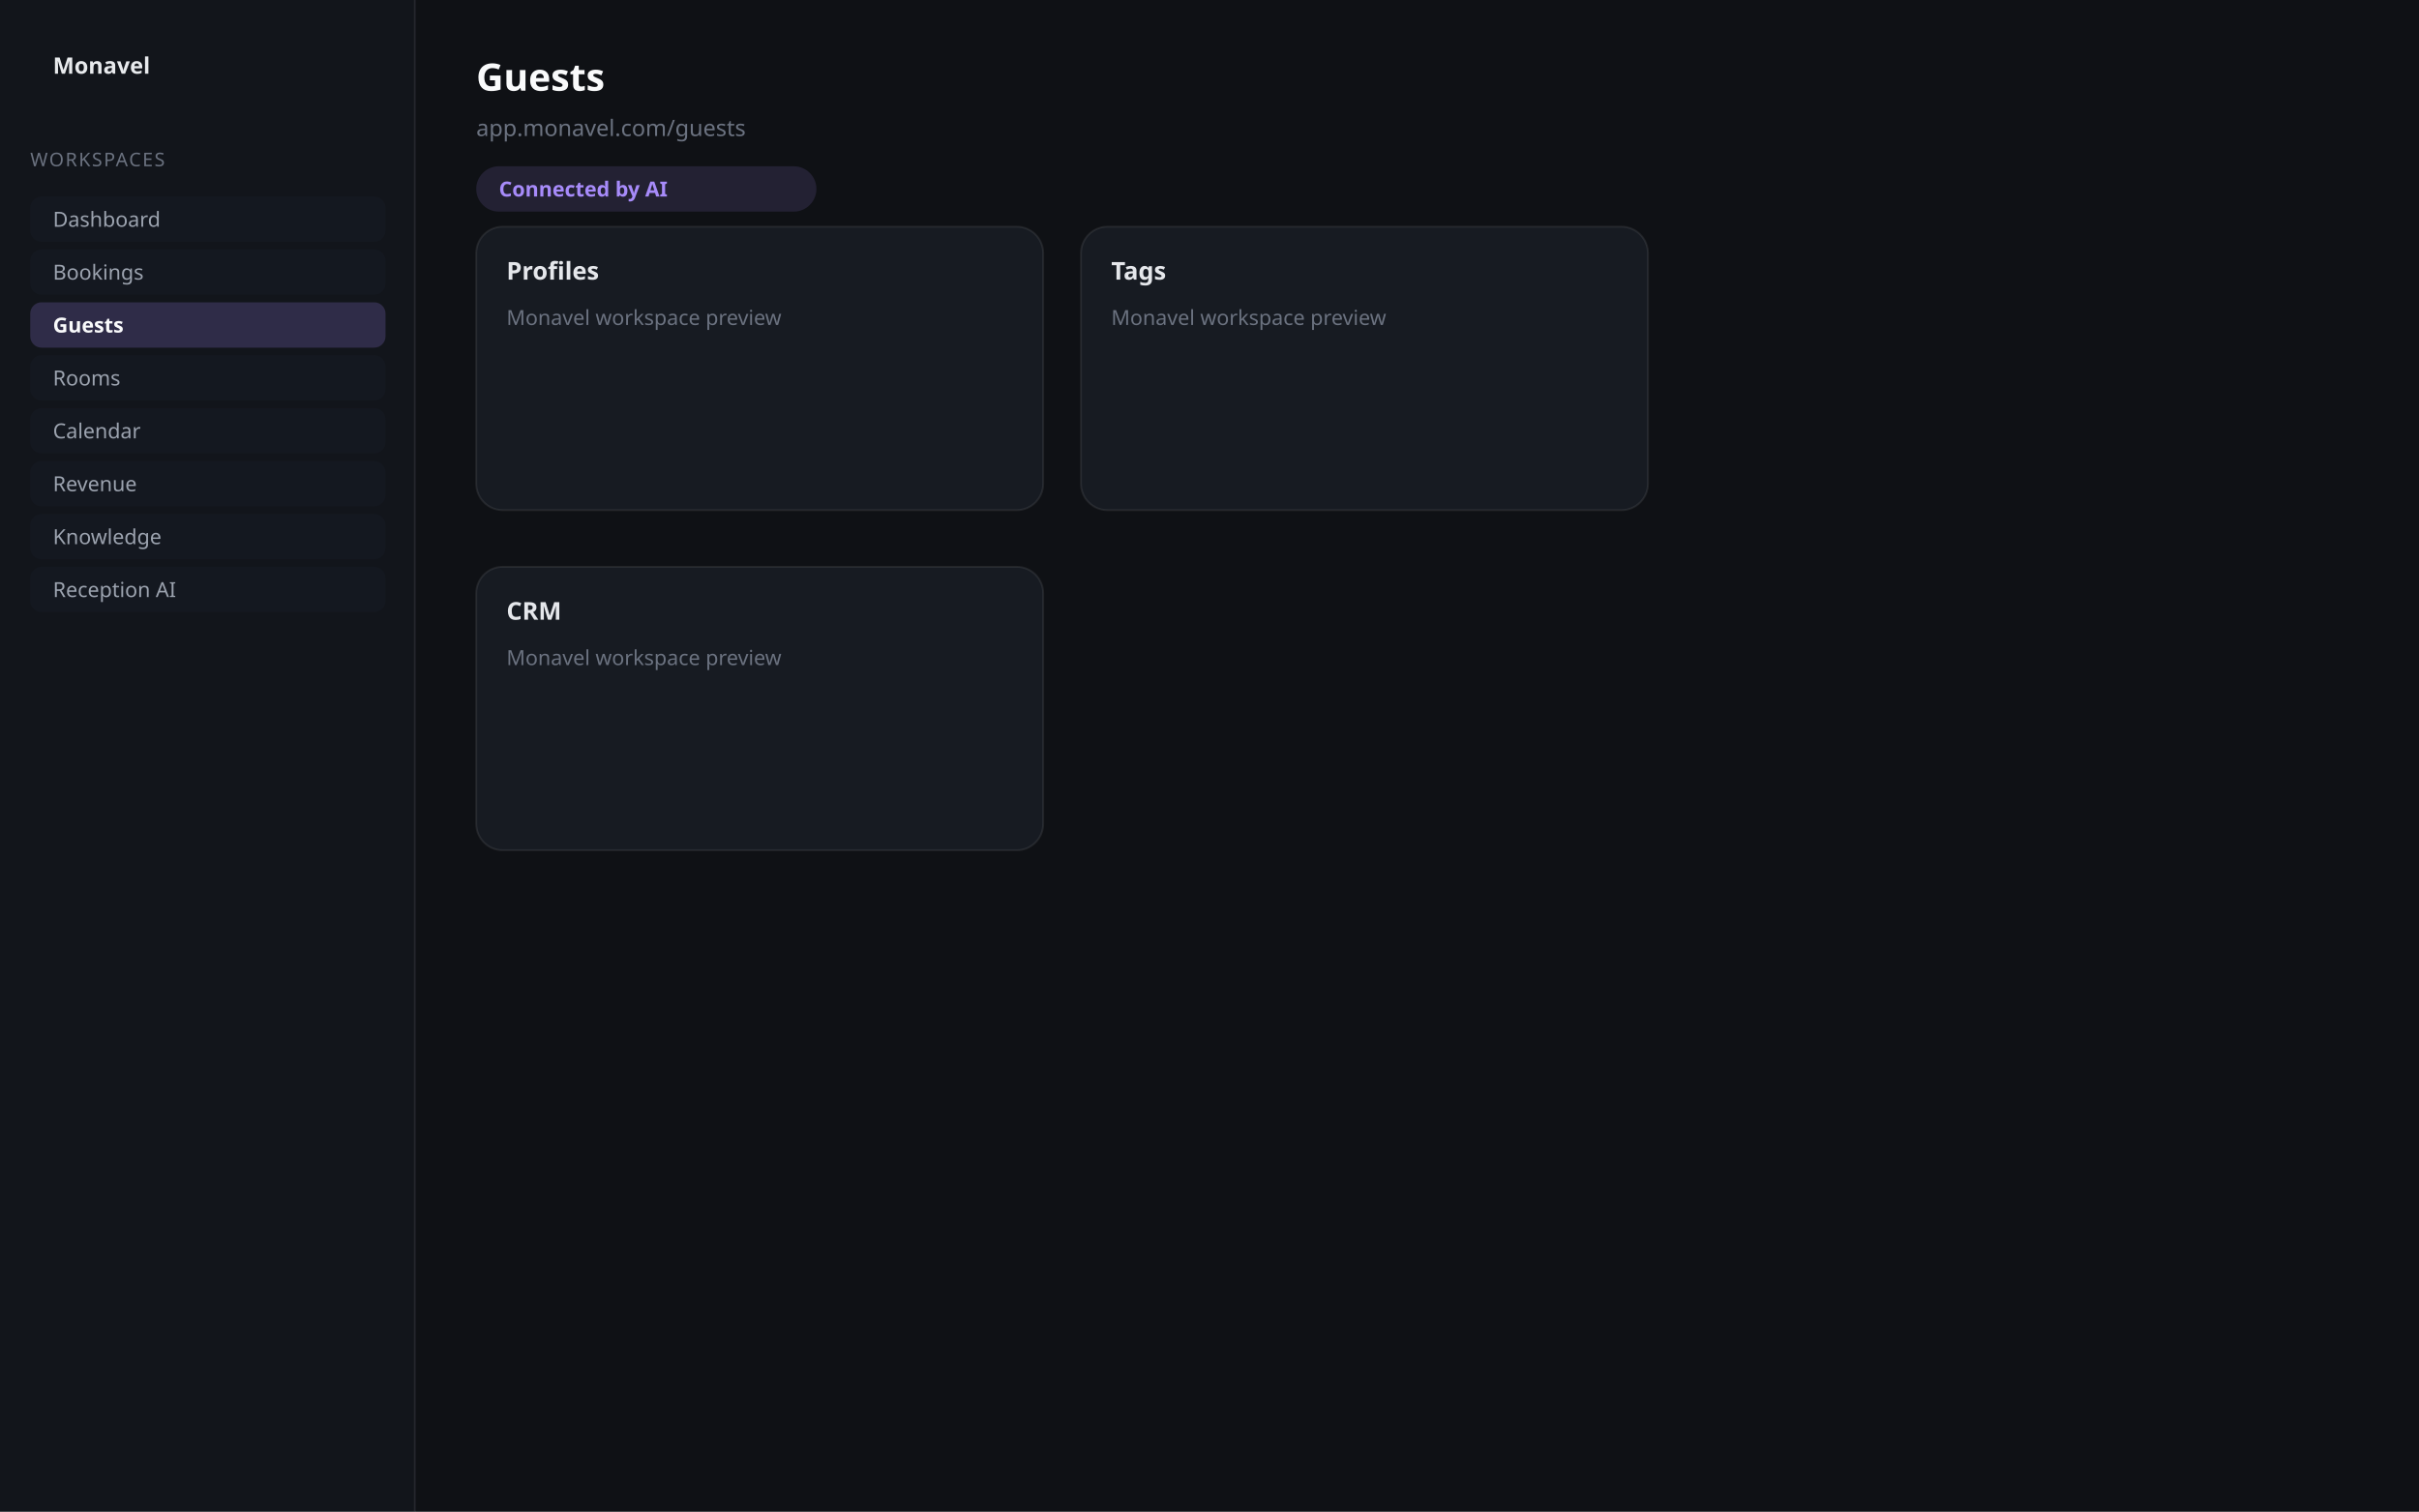
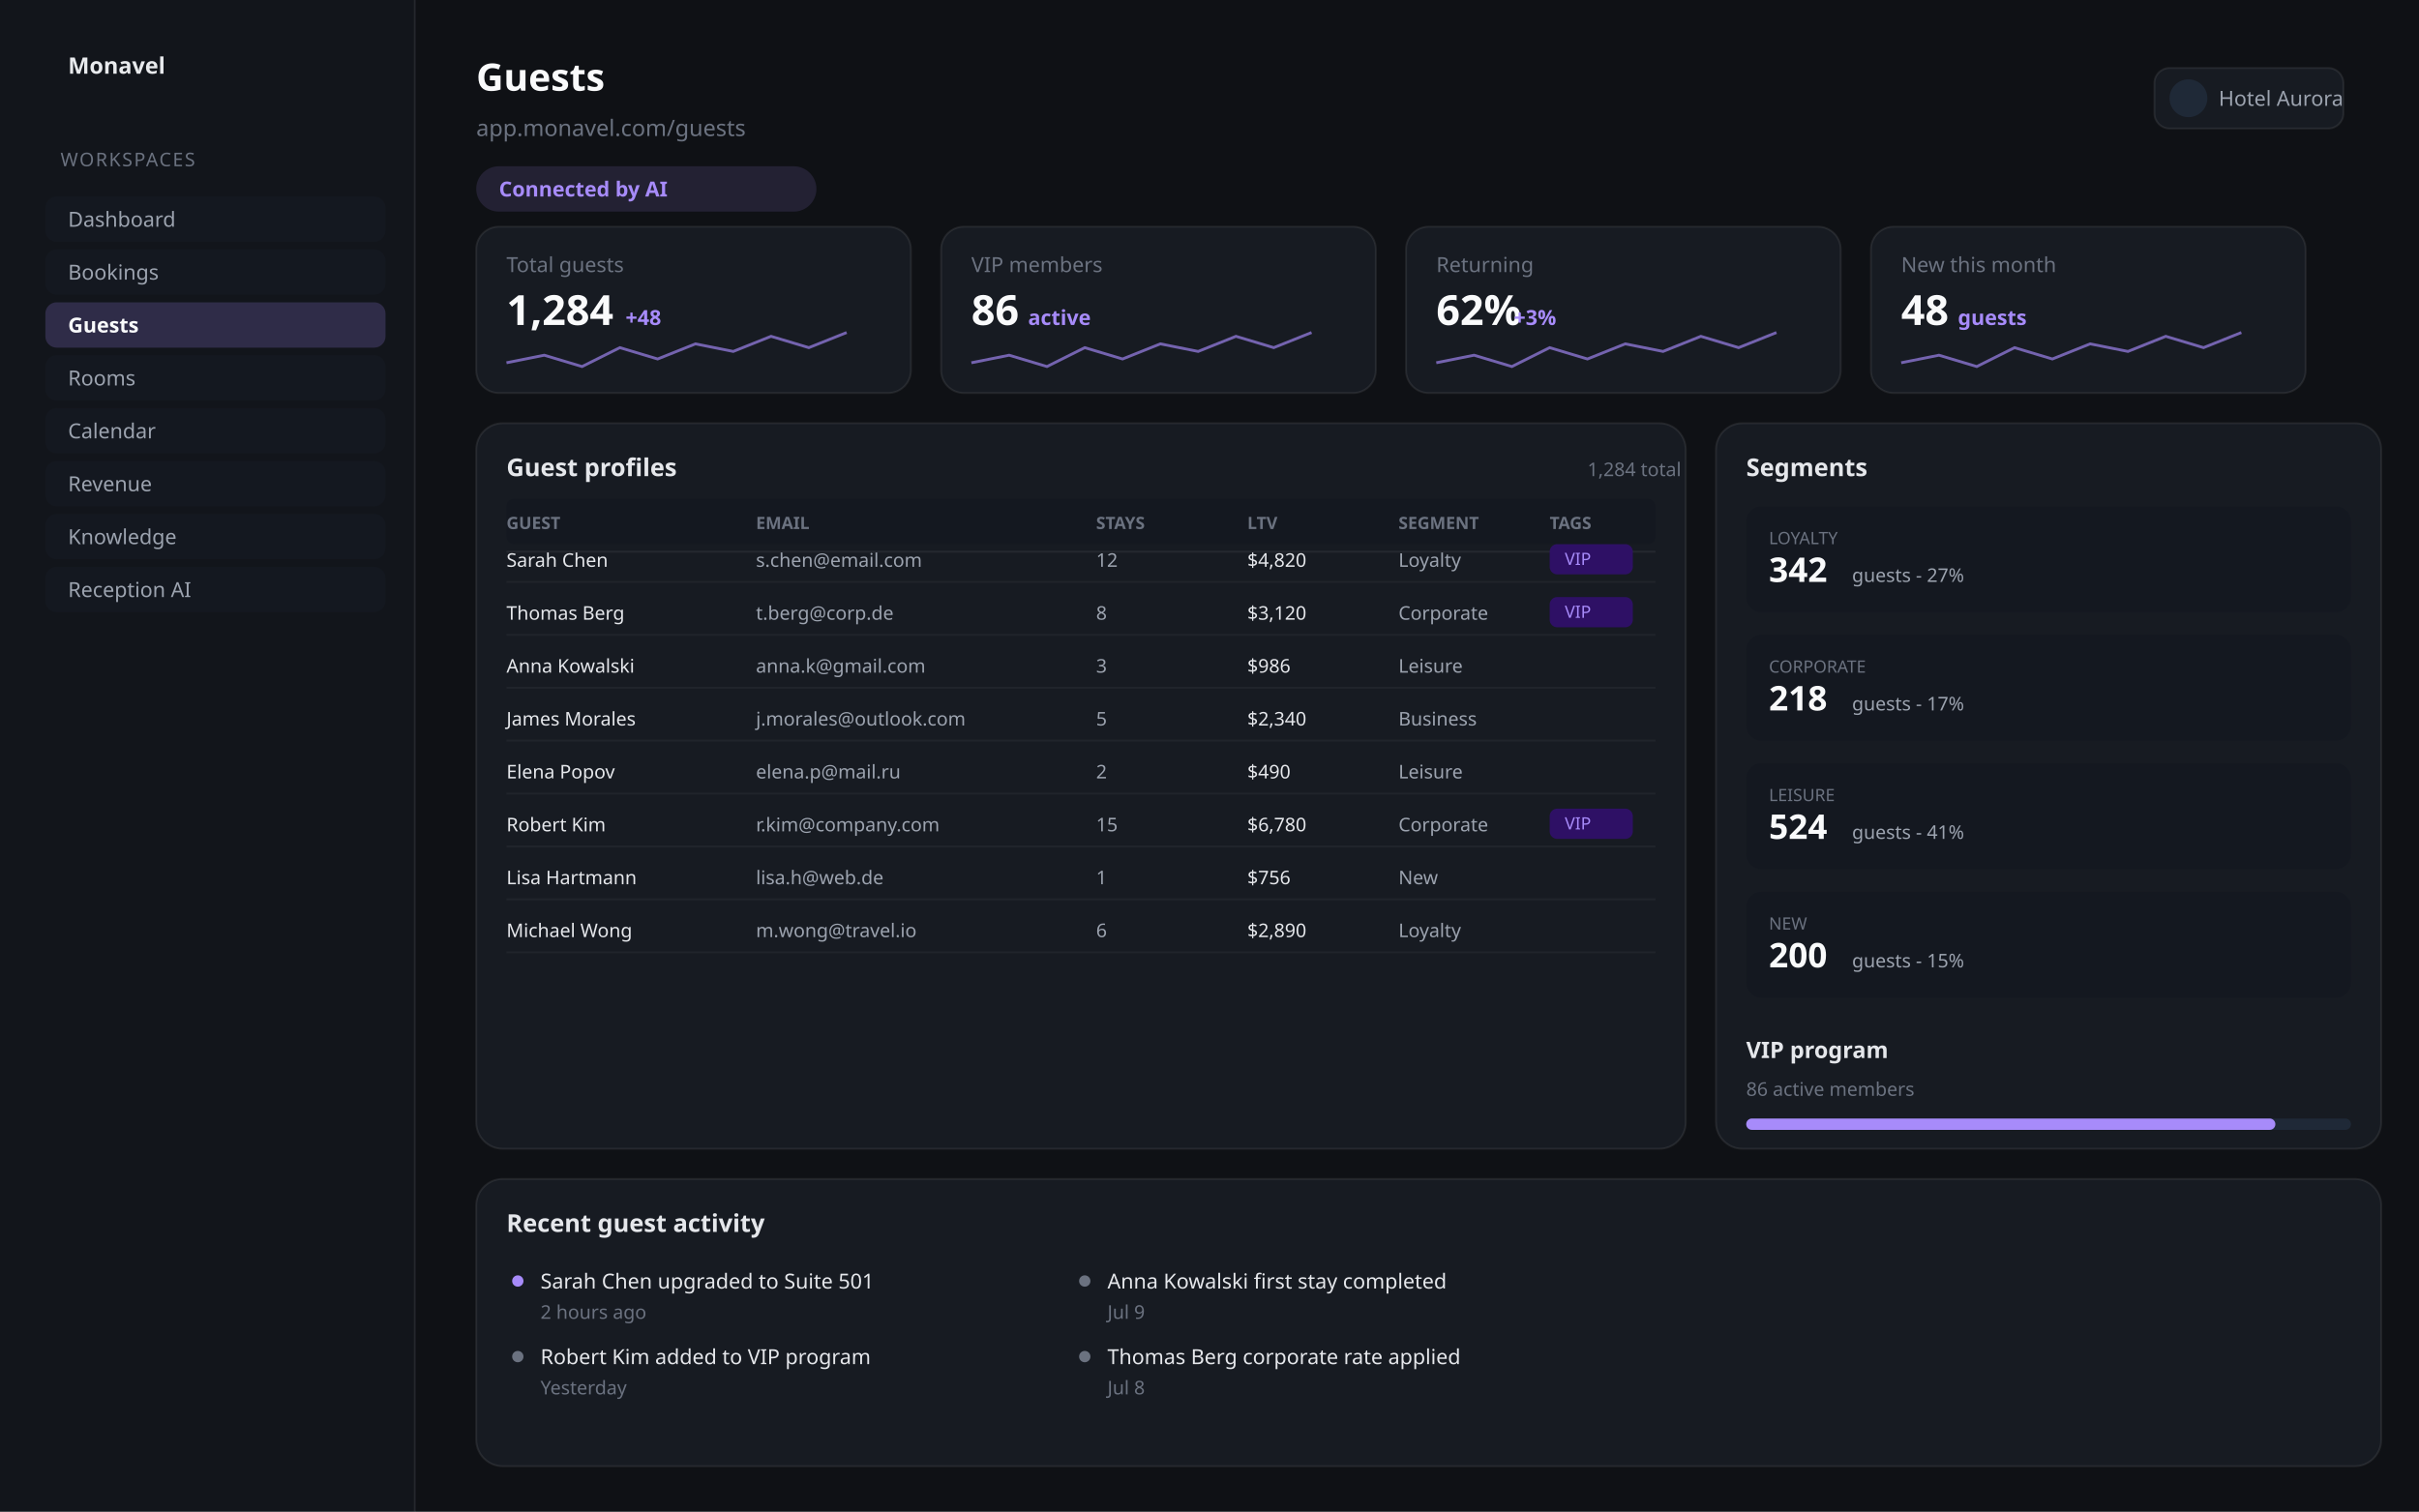
<svg xmlns="http://www.w3.org/2000/svg" width="1280" height="800" viewBox="0 0 1280 800" fill="none">
  <rect width="1280" height="800" fill="#0f1115" />
  <rect x="0" y="0" width="220" height="800" fill="#12151b" />
  <rect x="219" y="0" width="1" height="800" fill="#ffffff" opacity="0.08" />
-   <text x="28" y="39" fill="#e8eaed" font-family="system-ui,sans-serif" font-size="12" font-weight="600">Monavel</text>
-   <text x="16" y="88" fill="#6b7280" font-family="system-ui,sans-serif" font-size="10" letter-spacing="0.08em">WORKSPACES</text>
-   <rect x="16" y="104" width="188" height="24" rx="6" fill="#141820" />
-   <text x="28" y="120" fill="#9ca3af" font-family="system-ui,sans-serif" font-size="11" font-weight="400">Dashboard</text>
-   <rect x="16" y="132" width="188" height="24" rx="6" fill="#141820" />
-   <text x="28" y="148" fill="#9ca3af" font-family="system-ui,sans-serif" font-size="11" font-weight="400">Bookings</text>
-   <rect x="16" y="160" width="188" height="24" rx="6" fill="#a78bfa33" />
-   <text x="28" y="176" fill="#f9fafb" font-family="system-ui,sans-serif" font-size="11" font-weight="600">Guests</text>
-   <rect x="16" y="188" width="188" height="24" rx="6" fill="#141820" />
-   <text x="28" y="204" fill="#9ca3af" font-family="system-ui,sans-serif" font-size="11" font-weight="400">Rooms</text>
-   <rect x="16" y="216" width="188" height="24" rx="6" fill="#141820" />
-   <text x="28" y="232" fill="#9ca3af" font-family="system-ui,sans-serif" font-size="11" font-weight="400">Calendar</text>
-   <rect x="16" y="244" width="188" height="24" rx="6" fill="#141820" />
-   <text x="28" y="260" fill="#9ca3af" font-family="system-ui,sans-serif" font-size="11" font-weight="400">Revenue</text>
-   <rect x="16" y="272" width="188" height="24" rx="6" fill="#141820" />
-   <text x="28" y="288" fill="#9ca3af" font-family="system-ui,sans-serif" font-size="11" font-weight="400">Knowledge</text>
-   <rect x="16" y="300" width="188" height="24" rx="6" fill="#141820" />
-   <text x="28" y="316" fill="#9ca3af" font-family="system-ui,sans-serif" font-size="11" font-weight="400">Reception AI</text>
+   <text x="36" y="39" fill="#e8eaed" font-family="system-ui,sans-serif" font-size="12" font-weight="600">Monavel</text>
+   <text x="32" y="88" fill="#6b7280" font-family="system-ui,sans-serif" font-size="10" letter-spacing="0.08em">WORKSPACES</text>
+   <rect x="24" y="104" width="180" height="24" rx="6" fill="#141820" />
+   <text x="36" y="120" fill="#9ca3af" font-family="system-ui,sans-serif" font-size="11" font-weight="400">Dashboard</text>
+   <rect x="24" y="132" width="180" height="24" rx="6" fill="#141820" />
+   <text x="36" y="148" fill="#9ca3af" font-family="system-ui,sans-serif" font-size="11" font-weight="400">Bookings</text>
+   <rect x="24" y="160" width="180" height="24" rx="6" fill="#a78bfa33" />
+   <text x="36" y="176" fill="#f9fafb" font-family="system-ui,sans-serif" font-size="11" font-weight="600">Guests</text>
+   <rect x="24" y="188" width="180" height="24" rx="6" fill="#141820" />
+   <text x="36" y="204" fill="#9ca3af" font-family="system-ui,sans-serif" font-size="11" font-weight="400">Rooms</text>
+   <rect x="24" y="216" width="180" height="24" rx="6" fill="#141820" />
+   <text x="36" y="232" fill="#9ca3af" font-family="system-ui,sans-serif" font-size="11" font-weight="400">Calendar</text>
+   <rect x="24" y="244" width="180" height="24" rx="6" fill="#141820" />
+   <text x="36" y="260" fill="#9ca3af" font-family="system-ui,sans-serif" font-size="11" font-weight="400">Revenue</text>
+   <rect x="24" y="272" width="180" height="24" rx="6" fill="#141820" />
+   <text x="36" y="288" fill="#9ca3af" font-family="system-ui,sans-serif" font-size="11" font-weight="400">Knowledge</text>
+   <rect x="24" y="300" width="180" height="24" rx="6" fill="#141820" />
+   <text x="36" y="316" fill="#9ca3af" font-family="system-ui,sans-serif" font-size="11" font-weight="400">Reception AI</text>
  <rect x="220" y="0" width="1060" height="800" fill="#0f1115" />
  <text x="252" y="48" fill="#f9fafb" font-family="system-ui,sans-serif" font-size="20" font-weight="600">Guests</text>
  <text x="252" y="72" fill="#6b7280" font-family="system-ui,sans-serif" font-size="12">app.monavel.com/guests</text>
  <rect x="252" y="88" width="180" height="24" rx="12" fill="#a78bfa22" />
  <text x="264" y="104" fill="#a78bfa" font-family="system-ui,sans-serif" font-size="11" font-weight="600">Connected by AI</text>
-   <rect x="252" y="120" width="300" height="150" rx="14" fill="#171b22" stroke="#ffffff" stroke-opacity="0.08" />
-   <text x="268" y="148" fill="#e5e7eb" font-family="system-ui,sans-serif" font-size="13" font-weight="600">Profiles</text>
-   <text x="268" y="172" fill="#6b7280" font-family="system-ui,sans-serif" font-size="11">Monavel workspace preview</text>
-   <rect x="572" y="120" width="300" height="150" rx="14" fill="#171b22" stroke="#ffffff" stroke-opacity="0.08" />
-   <text x="588" y="148" fill="#e5e7eb" font-family="system-ui,sans-serif" font-size="13" font-weight="600">Tags</text>
-   <text x="588" y="172" fill="#6b7280" font-family="system-ui,sans-serif" font-size="11">Monavel workspace preview</text>
-   <rect x="252" y="300" width="300" height="150" rx="14" fill="#171b22" stroke="#ffffff" stroke-opacity="0.08" />
-   <text x="268" y="328" fill="#e5e7eb" font-family="system-ui,sans-serif" font-size="13" font-weight="600">CRM</text>
-   <text x="268" y="352" fill="#6b7280" font-family="system-ui,sans-serif" font-size="11">Monavel workspace preview</text>
+   <rect x="1140" y="36" width="100" height="32" rx="8" fill="#171b22" stroke="#ffffff" stroke-opacity="0.08" />
+   <circle cx="1158" cy="52" r="10" fill="#1f2937" />
+   <text x="1174" y="56" fill="#9ca3af" font-family="system-ui,sans-serif" font-size="11">Hotel Aurora</text>
+   <rect x="252" y="120" width="230" height="88" rx="12" fill="#171b22" stroke="#ffffff" stroke-opacity="0.08" />
+   <text x="268" y="144" fill="#6b7280" font-family="system-ui,sans-serif" font-size="11">Total guests</text>
+   <text x="268" y="172" fill="#f9fafb" font-family="system-ui,sans-serif" font-size="22" font-weight="600">1,284</text>
+   <text x="331" y="172" fill="#a78bfa" font-family="system-ui,sans-serif" font-size="11" font-weight="600">+48</text>
+   <polyline points="268,192 288,188 308,194 328,184 348,190 368,182 388,186 408,178 428,184 448,176" fill="none" stroke="#a78bfa" stroke-width="1.5" stroke-opacity="0.65" />
+   <rect x="498" y="120" width="230" height="88" rx="12" fill="#171b22" stroke="#ffffff" stroke-opacity="0.08" />
+   <text x="514" y="144" fill="#6b7280" font-family="system-ui,sans-serif" font-size="11">VIP members</text>
+   <text x="514" y="172" fill="#f9fafb" font-family="system-ui,sans-serif" font-size="22" font-weight="600">86</text>
+   <text x="544" y="172" fill="#a78bfa" font-family="system-ui,sans-serif" font-size="11" font-weight="600">active</text>
+   <polyline points="514,192 534,188 554,194 574,184 594,190 614,182 634,186 654,178 674,184 694,176" fill="none" stroke="#a78bfa" stroke-width="1.5" stroke-opacity="0.65" />
+   <rect x="744" y="120" width="230" height="88" rx="12" fill="#171b22" stroke="#ffffff" stroke-opacity="0.08" />
+   <text x="760" y="144" fill="#6b7280" font-family="system-ui,sans-serif" font-size="11">Returning</text>
+   <text x="760" y="172" fill="#f9fafb" font-family="system-ui,sans-serif" font-size="22" font-weight="600">62%</text>
+   <text x="801" y="172" fill="#a78bfa" font-family="system-ui,sans-serif" font-size="11" font-weight="600">+3%</text>
+   <polyline points="760,192 780,188 800,194 820,184 840,190 860,182 880,186 900,178 920,184 940,176" fill="none" stroke="#a78bfa" stroke-width="1.5" stroke-opacity="0.65" />
+   <rect x="990" y="120" width="230" height="88" rx="12" fill="#171b22" stroke="#ffffff" stroke-opacity="0.08" />
+   <text x="1006" y="144" fill="#6b7280" font-family="system-ui,sans-serif" font-size="11">New this month</text>
+   <text x="1006" y="172" fill="#f9fafb" font-family="system-ui,sans-serif" font-size="22" font-weight="600">48</text>
+   <text x="1036" y="172" fill="#a78bfa" font-family="system-ui,sans-serif" font-size="11" font-weight="600">guests</text>
+   <polyline points="1006,192 1026,188 1046,194 1066,184 1086,190 1106,182 1126,186 1146,178 1166,184 1186,176" fill="none" stroke="#a78bfa" stroke-width="1.5" stroke-opacity="0.65" />
+   <rect x="252" y="224" width="640" height="384" rx="14" fill="#171b22" stroke="#ffffff" stroke-opacity="0.08" />
+   <text x="268" y="252" fill="#e5e7eb" font-family="system-ui,sans-serif" font-size="13" font-weight="600">Guest profiles</text>
+   <text x="840" y="252" fill="#6b7280" font-family="system-ui,sans-serif" font-size="10">1,284 total</text>
+   <rect x="268" y="264" width="608" height="24" rx="4" fill="#141820" />
+   <text x="268" y="280" fill="#6b7280" font-family="system-ui,sans-serif" font-size="9" font-weight="600">GUEST</text>
+   <text x="400" y="280" fill="#6b7280" font-family="system-ui,sans-serif" font-size="9" font-weight="600">EMAIL</text>
+   <text x="580" y="280" fill="#6b7280" font-family="system-ui,sans-serif" font-size="9" font-weight="600">STAYS</text>
+   <text x="660" y="280" fill="#6b7280" font-family="system-ui,sans-serif" font-size="9" font-weight="600">LTV</text>
+   <text x="740" y="280" fill="#6b7280" font-family="system-ui,sans-serif" font-size="9" font-weight="600">SEGMENT</text>
+   <text x="820" y="280" fill="#6b7280" font-family="system-ui,sans-serif" font-size="9" font-weight="600">TAGS</text>
+   <line x1="268" y1="292" x2="876" y2="292" stroke="#ffffff" stroke-opacity="0.06" />
+   <text x="268" y="300" fill="#e5e7eb" font-family="system-ui,sans-serif" font-size="10">Sarah Chen</text>
+   <text x="400" y="300" fill="#9ca3af" font-family="system-ui,sans-serif" font-size="10">s.chen@email.com</text>
+   <text x="580" y="300" fill="#9ca3af" font-family="system-ui,sans-serif" font-size="10">12</text>
+   <text x="660" y="300" fill="#e5e7eb" font-family="system-ui,sans-serif" font-size="10">$4,820</text>
+   <text x="740" y="300" fill="#9ca3af" font-family="system-ui,sans-serif" font-size="10">Loyalty</text>
+   <rect x="820" y="288" width="44" height="16" rx="4" fill="#2e1065" />
+   <text x="828" y="299" fill="#a78bfa" font-family="system-ui,sans-serif" font-size="9">VIP</text>
+   <line x1="268" y1="308" x2="876" y2="308" stroke="#ffffff" stroke-opacity="0.04" />
+   <text x="268" y="328" fill="#e5e7eb" font-family="system-ui,sans-serif" font-size="10">Thomas Berg</text>
+   <text x="400" y="328" fill="#9ca3af" font-family="system-ui,sans-serif" font-size="10">t.berg@corp.de</text>
+   <text x="580" y="328" fill="#9ca3af" font-family="system-ui,sans-serif" font-size="10">8</text>
+   <text x="660" y="328" fill="#e5e7eb" font-family="system-ui,sans-serif" font-size="10">$3,120</text>
+   <text x="740" y="328" fill="#9ca3af" font-family="system-ui,sans-serif" font-size="10">Corporate</text>
+   <rect x="820" y="316" width="44" height="16" rx="4" fill="#2e1065" />
+   <text x="828" y="327" fill="#a78bfa" font-family="system-ui,sans-serif" font-size="9">VIP</text>
+   <line x1="268" y1="336" x2="876" y2="336" stroke="#ffffff" stroke-opacity="0.04" />
+   <text x="268" y="356" fill="#e5e7eb" font-family="system-ui,sans-serif" font-size="10">Anna Kowalski</text>
+   <text x="400" y="356" fill="#9ca3af" font-family="system-ui,sans-serif" font-size="10">anna.k@gmail.com</text>
+   <text x="580" y="356" fill="#9ca3af" font-family="system-ui,sans-serif" font-size="10">3</text>
+   <text x="660" y="356" fill="#e5e7eb" font-family="system-ui,sans-serif" font-size="10">$986</text>
+   <text x="740" y="356" fill="#9ca3af" font-family="system-ui,sans-serif" font-size="10">Leisure</text>
+   <line x1="268" y1="364" x2="876" y2="364" stroke="#ffffff" stroke-opacity="0.04" />
+   <text x="268" y="384" fill="#e5e7eb" font-family="system-ui,sans-serif" font-size="10">James Morales</text>
+   <text x="400" y="384" fill="#9ca3af" font-family="system-ui,sans-serif" font-size="10">j.morales@outlook.com</text>
+   <text x="580" y="384" fill="#9ca3af" font-family="system-ui,sans-serif" font-size="10">5</text>
+   <text x="660" y="384" fill="#e5e7eb" font-family="system-ui,sans-serif" font-size="10">$2,340</text>
+   <text x="740" y="384" fill="#9ca3af" font-family="system-ui,sans-serif" font-size="10">Business</text>
+   <line x1="268" y1="392" x2="876" y2="392" stroke="#ffffff" stroke-opacity="0.04" />
+   <text x="268" y="412" fill="#e5e7eb" font-family="system-ui,sans-serif" font-size="10">Elena Popov</text>
+   <text x="400" y="412" fill="#9ca3af" font-family="system-ui,sans-serif" font-size="10">elena.p@mail.ru</text>
+   <text x="580" y="412" fill="#9ca3af" font-family="system-ui,sans-serif" font-size="10">2</text>
+   <text x="660" y="412" fill="#e5e7eb" font-family="system-ui,sans-serif" font-size="10">$490</text>
+   <text x="740" y="412" fill="#9ca3af" font-family="system-ui,sans-serif" font-size="10">Leisure</text>
+   <line x1="268" y1="420" x2="876" y2="420" stroke="#ffffff" stroke-opacity="0.04" />
+   <text x="268" y="440" fill="#e5e7eb" font-family="system-ui,sans-serif" font-size="10">Robert Kim</text>
+   <text x="400" y="440" fill="#9ca3af" font-family="system-ui,sans-serif" font-size="10">r.kim@company.com</text>
+   <text x="580" y="440" fill="#9ca3af" font-family="system-ui,sans-serif" font-size="10">15</text>
+   <text x="660" y="440" fill="#e5e7eb" font-family="system-ui,sans-serif" font-size="10">$6,780</text>
+   <text x="740" y="440" fill="#9ca3af" font-family="system-ui,sans-serif" font-size="10">Corporate</text>
+   <rect x="820" y="428" width="44" height="16" rx="4" fill="#2e1065" />
+   <text x="828" y="439" fill="#a78bfa" font-family="system-ui,sans-serif" font-size="9">VIP</text>
+   <line x1="268" y1="448" x2="876" y2="448" stroke="#ffffff" stroke-opacity="0.04" />
+   <text x="268" y="468" fill="#e5e7eb" font-family="system-ui,sans-serif" font-size="10">Lisa Hartmann</text>
+   <text x="400" y="468" fill="#9ca3af" font-family="system-ui,sans-serif" font-size="10">lisa.h@web.de</text>
+   <text x="580" y="468" fill="#9ca3af" font-family="system-ui,sans-serif" font-size="10">1</text>
+   <text x="660" y="468" fill="#e5e7eb" font-family="system-ui,sans-serif" font-size="10">$756</text>
+   <text x="740" y="468" fill="#9ca3af" font-family="system-ui,sans-serif" font-size="10">New</text>
+   <line x1="268" y1="476" x2="876" y2="476" stroke="#ffffff" stroke-opacity="0.04" />
+   <text x="268" y="496" fill="#e5e7eb" font-family="system-ui,sans-serif" font-size="10">Michael Wong</text>
+   <text x="400" y="496" fill="#9ca3af" font-family="system-ui,sans-serif" font-size="10">m.wong@travel.io</text>
+   <text x="580" y="496" fill="#9ca3af" font-family="system-ui,sans-serif" font-size="10">6</text>
+   <text x="660" y="496" fill="#e5e7eb" font-family="system-ui,sans-serif" font-size="10">$2,890</text>
+   <text x="740" y="496" fill="#9ca3af" font-family="system-ui,sans-serif" font-size="10">Loyalty</text>
+   <line x1="268" y1="504" x2="876" y2="504" stroke="#ffffff" stroke-opacity="0.04" />
+   <rect x="908" y="224" width="352" height="384" rx="14" fill="#171b22" stroke="#ffffff" stroke-opacity="0.08" />
+   <text x="924" y="252" fill="#e5e7eb" font-family="system-ui,sans-serif" font-size="13" font-weight="600">Segments</text>
+   <rect x="924" y="268" width="320" height="56" rx="8" fill="#141820" />
+   <text x="936" y="288" fill="#6b7280" font-family="system-ui,sans-serif" font-size="9">LOYALTY</text>
+   <text x="936" y="308" fill="#f9fafb" font-family="system-ui,sans-serif" font-size="18" font-weight="600">342</text>
+   <text x="980" y="308" fill="#9ca3af" font-family="system-ui,sans-serif" font-size="10">guests - 27%</text>
+   <rect x="924" y="336" width="320" height="56" rx="8" fill="#141820" />
+   <text x="936" y="356" fill="#6b7280" font-family="system-ui,sans-serif" font-size="9">CORPORATE</text>
+   <text x="936" y="376" fill="#f9fafb" font-family="system-ui,sans-serif" font-size="18" font-weight="600">218</text>
+   <text x="980" y="376" fill="#9ca3af" font-family="system-ui,sans-serif" font-size="10">guests - 17%</text>
+   <rect x="924" y="404" width="320" height="56" rx="8" fill="#141820" />
+   <text x="936" y="424" fill="#6b7280" font-family="system-ui,sans-serif" font-size="9">LEISURE</text>
+   <text x="936" y="444" fill="#f9fafb" font-family="system-ui,sans-serif" font-size="18" font-weight="600">524</text>
+   <text x="980" y="444" fill="#9ca3af" font-family="system-ui,sans-serif" font-size="10">guests - 41%</text>
+   <rect x="924" y="472" width="320" height="56" rx="8" fill="#141820" />
+   <text x="936" y="492" fill="#6b7280" font-family="system-ui,sans-serif" font-size="9">NEW</text>
+   <text x="936" y="512" fill="#f9fafb" font-family="system-ui,sans-serif" font-size="18" font-weight="600">200</text>
+   <text x="980" y="512" fill="#9ca3af" font-family="system-ui,sans-serif" font-size="10">guests - 15%</text>
+   <text x="924" y="560" fill="#e5e7eb" font-family="system-ui,sans-serif" font-size="12" font-weight="600">VIP program</text>
+   <text x="924" y="580" fill="#6b7280" font-family="system-ui,sans-serif" font-size="10">86 active members</text>
+   <rect x="924" y="592" width="320" height="6" rx="3" fill="#1f2937" />
+   <rect x="924" y="592" width="280" height="6" rx="3" fill="#a78bfa" />
+   <rect x="252" y="624" width="1008" height="152" rx="14" fill="#171b22" stroke="#ffffff" stroke-opacity="0.08" />
+   <text x="268" y="652" fill="#e5e7eb" font-family="system-ui,sans-serif" font-size="13" font-weight="600">Recent guest activity</text>
+   <circle cx="274" cy="678" r="3" fill="#a78bfa" />
+   <text x="286" y="682" fill="#e5e7eb" font-family="system-ui,sans-serif" font-size="11">Sarah Chen upgraded to Suite 501</text>
+   <text x="286" y="698" fill="#6b7280" font-family="system-ui,sans-serif" font-size="10">2 hours ago</text>
+   <circle cx="274" cy="718" r="3" fill="#6b7280" />
+   <text x="286" y="722" fill="#e5e7eb" font-family="system-ui,sans-serif" font-size="11">Robert Kim added to VIP program</text>
+   <text x="286" y="738" fill="#6b7280" font-family="system-ui,sans-serif" font-size="10">Yesterday</text>
+   <circle cx="574" cy="678" r="3" fill="#6b7280" />
+   <text x="586" y="682" fill="#e5e7eb" font-family="system-ui,sans-serif" font-size="11">Anna Kowalski first stay completed</text>
+   <text x="586" y="698" fill="#6b7280" font-family="system-ui,sans-serif" font-size="10">Jul 9</text>
+   <circle cx="574" cy="718" r="3" fill="#6b7280" />
+   <text x="586" y="722" fill="#e5e7eb" font-family="system-ui,sans-serif" font-size="11">Thomas Berg corporate rate applied</text>
+   <text x="586" y="738" fill="#6b7280" font-family="system-ui,sans-serif" font-size="10">Jul 8</text>
</svg>
